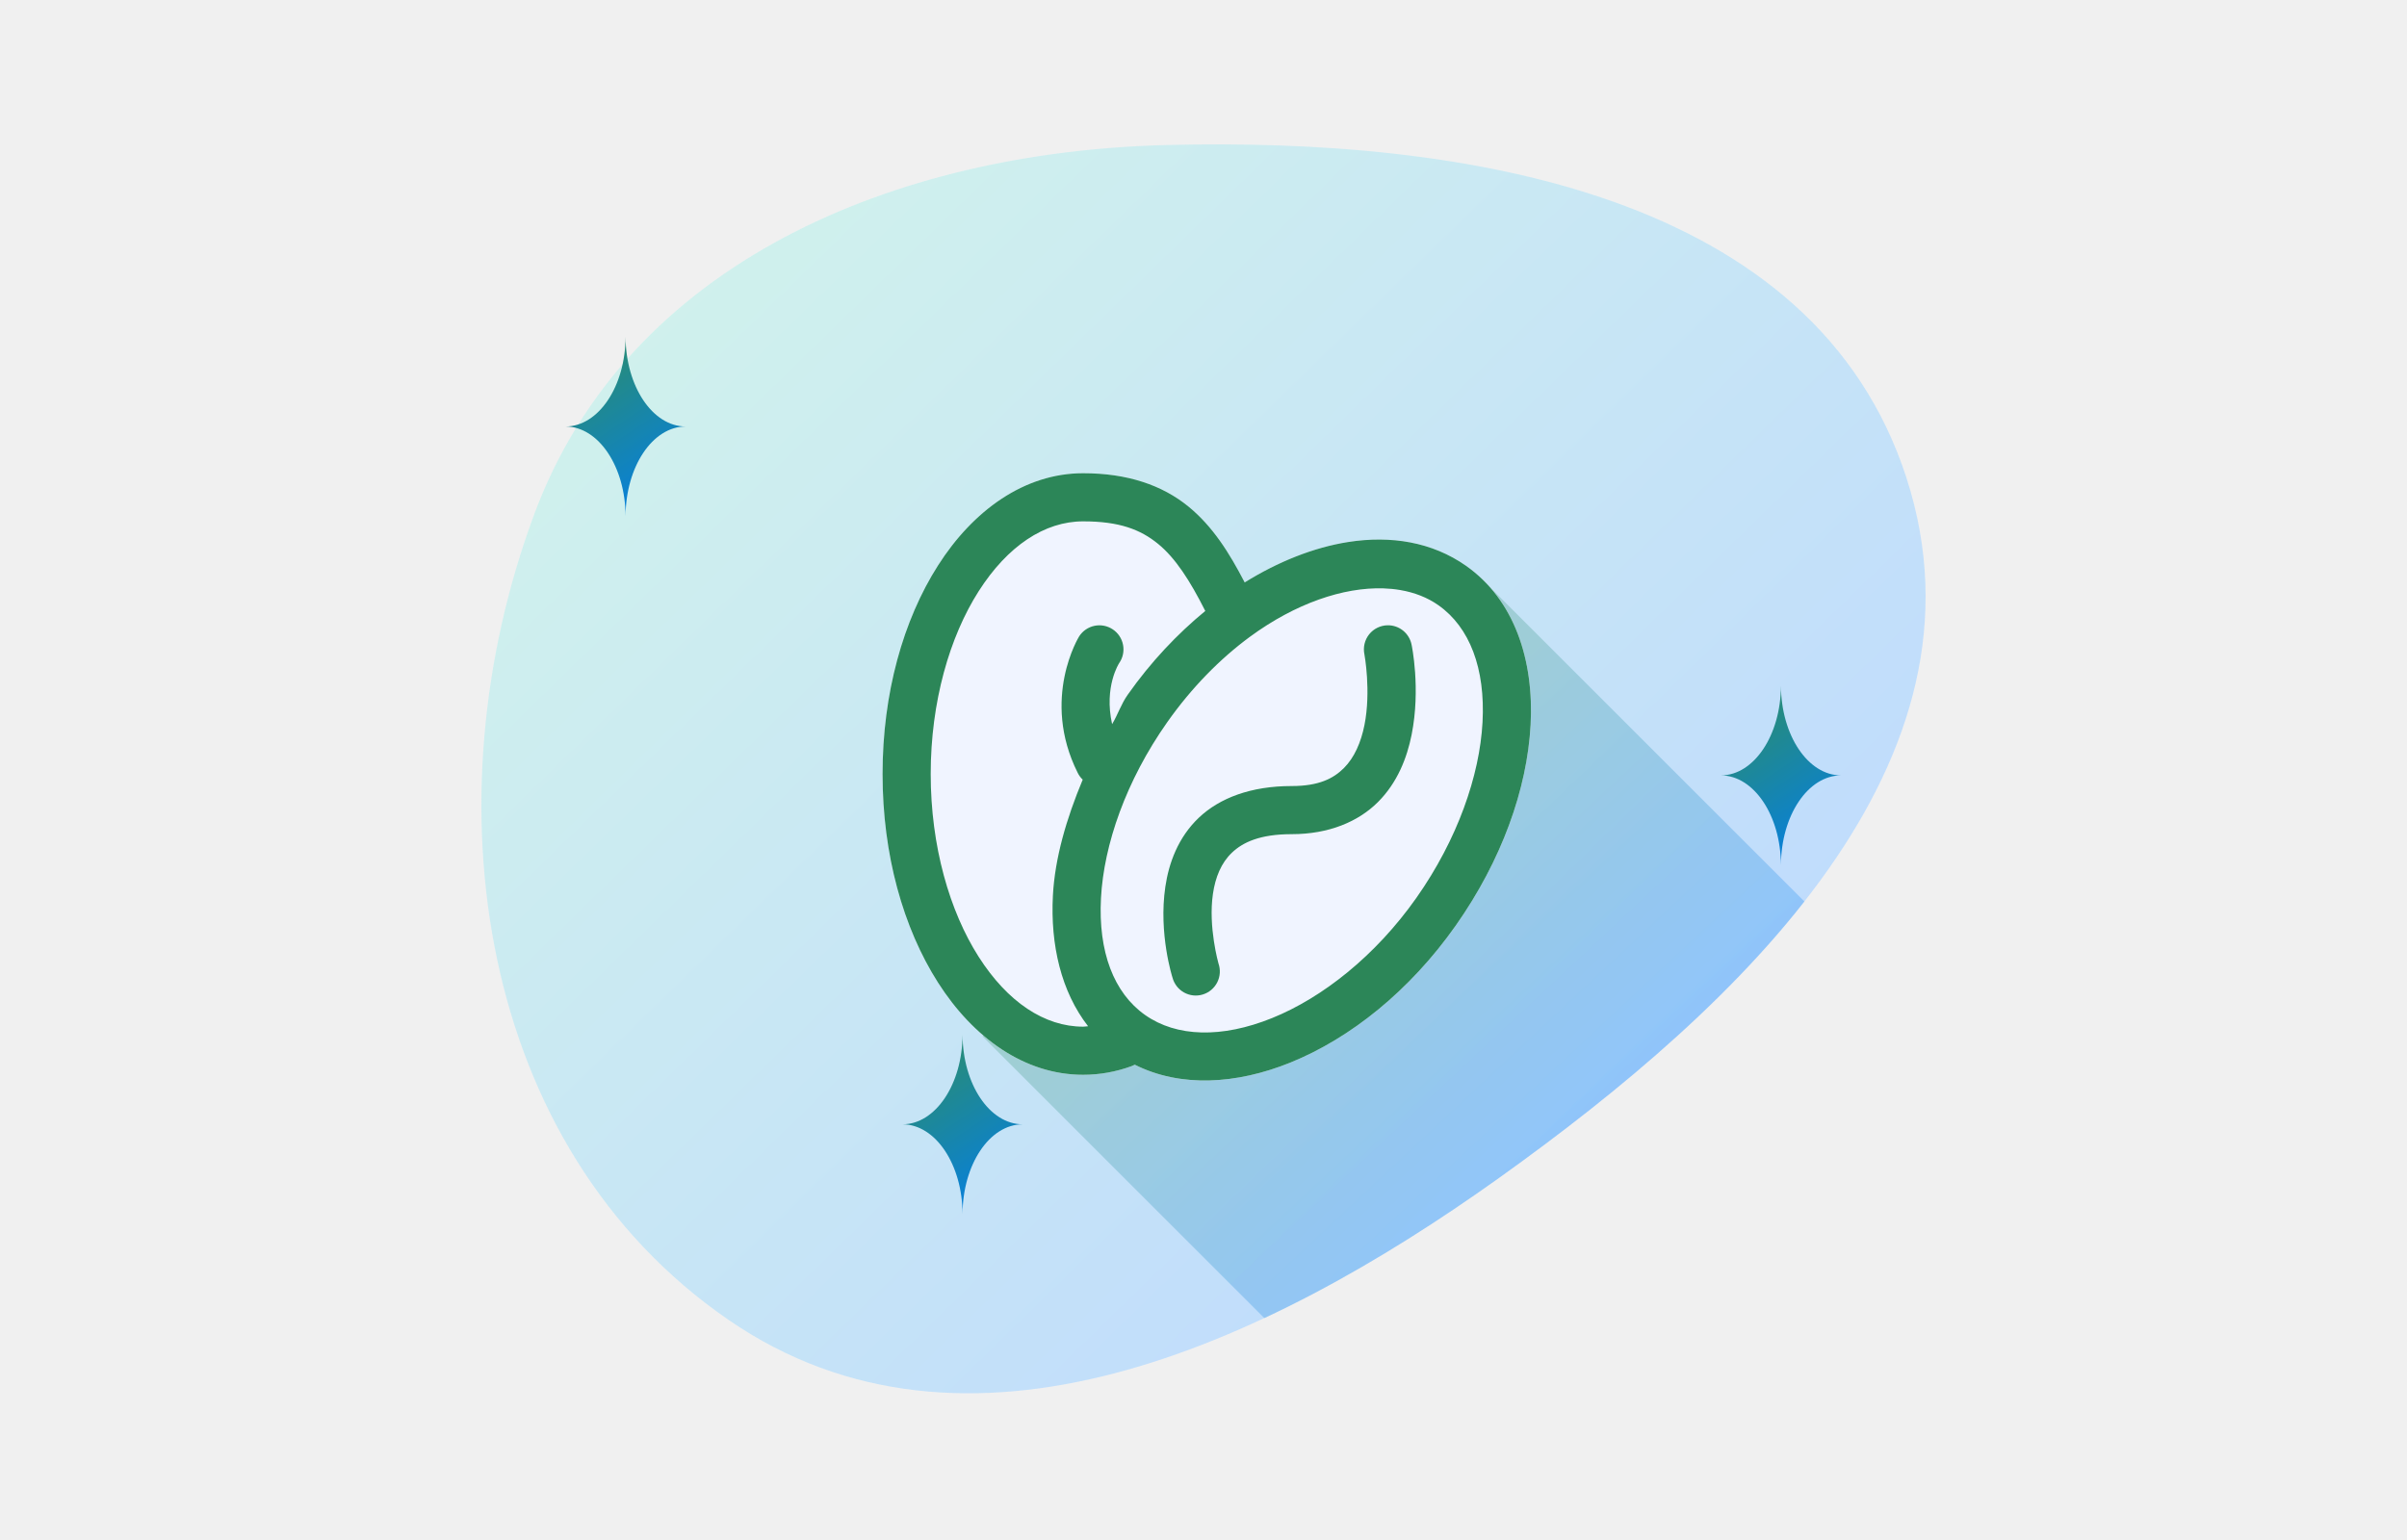
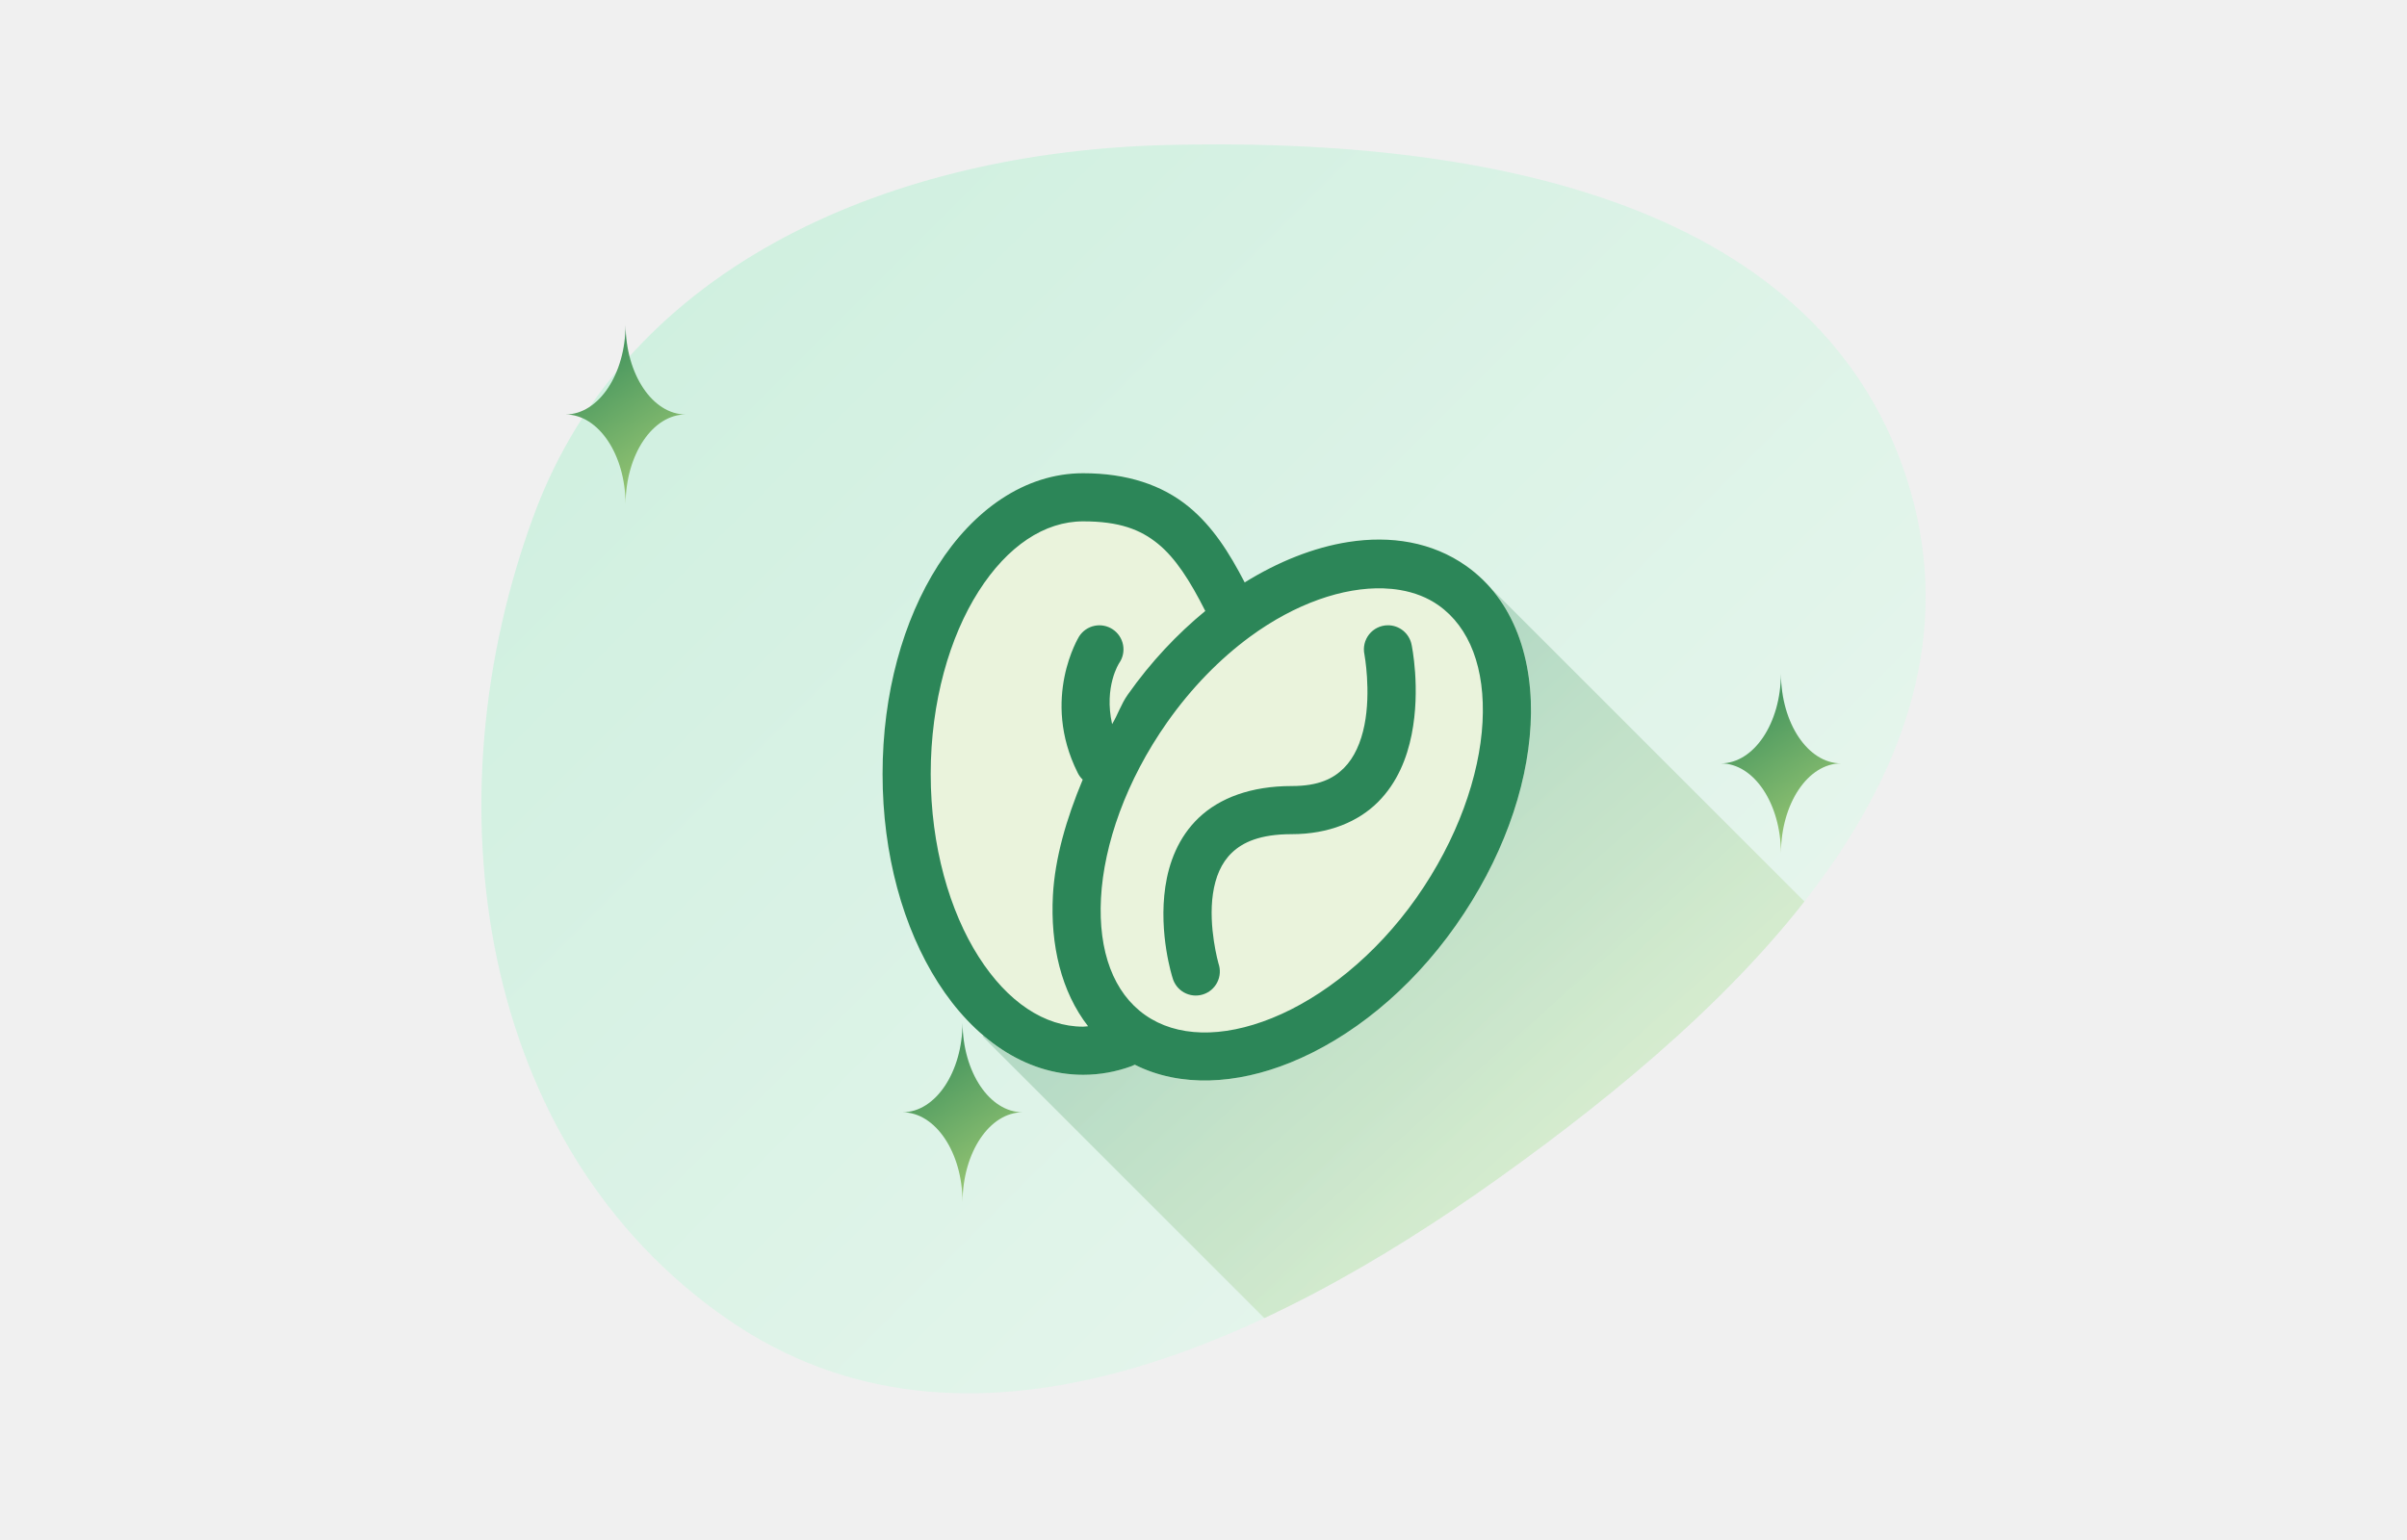
<svg xmlns="http://www.w3.org/2000/svg" width="200" height="128" viewBox="0 0 200 128" fill="none">
-   <g clip-path="url(#clip0_717_187)">
-     <path fill-rule="evenodd" clip-rule="evenodd" d="M96.821 12.057C121.699 11.407 150.77 16.058 158.417 39.74C166.04 63.347 144.726 83.486 124.544 97.911C105.029 111.859 80.287 123.307 60.532 109.702C39.62 95.302 35.552 66.52 44.398 42.72C52.194 21.741 74.447 12.642 96.821 12.057Z" fill="#F0F4FF" />
-     <path fill-rule="evenodd" clip-rule="evenodd" d="M96.821 12.057C121.699 11.407 150.77 16.058 158.417 39.74C166.04 63.347 144.726 83.486 124.544 97.911C105.029 111.859 80.287 123.307 60.532 109.702C39.62 95.302 35.552 66.52 44.398 42.72C52.194 21.741 74.447 12.642 96.821 12.057Z" fill="url(#paint0_linear_717_187)" fill-opacity="0.2" />
-     <path d="M56.999 35.449C56.992 35.449 56.986 35.449 56.98 35.449C54.23 35.449 51.998 32.119 51.98 28C51.962 32.109 49.741 35.434 47 35.449C47 35.449 47 35.449 47 35.449C49.741 35.464 51.962 38.789 51.98 42.898C51.998 38.779 54.23 35.449 56.98 35.449C56.986 35.449 56.992 35.449 56.999 35.449C56.999 35.449 56.999 35.449 56.999 35.449Z" fill="url(#paint1_linear_717_187)" />
-     <path d="M152.999 64.449C152.992 64.449 152.986 64.449 152.98 64.449C150.23 64.449 147.998 61.119 147.98 57C147.962 61.109 145.741 64.434 143 64.449C143 64.449 143 64.449 143 64.449C145.741 64.464 147.962 67.789 147.98 71.898C147.998 67.779 150.23 64.449 152.98 64.449C152.986 64.449 152.992 64.449 152.999 64.449C152.999 64.449 152.999 64.449 152.999 64.449Z" fill="url(#paint2_linear_717_187)" />
-     <path d="M84.999 93.449C84.992 93.449 84.986 93.449 84.98 93.449C82.23 93.449 79.998 90.119 79.98 86C79.962 90.109 77.741 93.434 75 93.449C75 93.449 75 93.449 75 93.449C77.741 93.464 79.962 96.789 79.98 100.898C79.998 96.779 82.23 93.449 84.98 93.449C84.986 93.449 84.992 93.449 84.999 93.449C84.999 93.449 84.999 93.449 84.999 93.449Z" fill="url(#paint3_linear_717_187)" />
-     <mask id="mask0_717_187" style="mask-type:alpha" maskUnits="userSpaceOnUse" x="0" y="0" width="200" height="128">
-       <path fill-rule="evenodd" clip-rule="evenodd" d="M96.821 12.057C121.699 11.407 150.77 16.058 158.417 39.74C166.04 63.347 144.726 83.486 124.544 97.911C105.029 111.859 80.287 123.307 60.532 109.702C39.62 95.302 35.552 66.52 44.398 42.72C52.194 21.741 74.447 12.642 96.821 12.057Z" fill="#F0F4FF" />
-       <path fill-rule="evenodd" clip-rule="evenodd" d="M96.821 12.057C121.699 11.407 150.77 16.058 158.417 39.74C166.04 63.347 144.726 83.486 124.544 97.911C105.029 111.859 80.287 123.307 60.532 109.702C39.62 95.302 35.552 66.52 44.398 42.72C52.194 21.741 74.447 12.642 96.821 12.057Z" fill="url(#paint4_linear_717_187)" fill-opacity="0.2" />
+   <g clip-path="url(#clip0_1311_261)">
+     <path fill-rule="evenodd" clip-rule="evenodd" d="M96.821 12.057C121.699 11.407 150.77 16.058 158.417 39.74C166.04 63.347 144.726 83.486 124.544 97.911C105.029 111.859 80.287 123.307 60.532 109.702C39.62 95.302 35.552 66.52 44.398 42.72C52.194 21.741 74.447 12.642 96.821 12.057Z" fill="#E2F6EC" />
+     <path fill-rule="evenodd" clip-rule="evenodd" d="M96.821 12.057C121.699 11.407 150.77 16.058 158.417 39.74C166.04 63.347 144.726 83.486 124.544 97.911C105.029 111.859 80.287 123.307 60.532 109.702C39.62 95.302 35.552 66.52 44.398 42.72C52.194 21.741 74.447 12.642 96.821 12.057Z" fill="url(#paint0_linear_1311_261)" fill-opacity="0.2" />
+     <path d="M56.999 34.449C56.992 34.449 56.986 34.449 56.98 34.449C54.23 34.449 51.998 31.119 51.98 27C51.962 31.109 49.741 34.434 47 34.449C47 34.449 47 34.449 47 34.449C49.741 34.464 51.962 37.789 51.98 41.898C51.998 37.779 54.23 34.449 56.98 34.449C56.986 34.449 56.992 34.449 56.999 34.449C56.999 34.449 56.999 34.449 56.999 34.449Z" fill="url(#paint1_linear_1311_261)" />
+     <path d="M152.999 63.449C152.992 63.449 152.986 63.449 152.98 63.449C150.23 63.449 147.998 60.119 147.98 56C147.962 60.109 145.741 63.434 143 63.449C143 63.449 143 63.449 143 63.449C145.741 63.464 147.962 66.789 147.98 70.898C147.998 66.779 150.23 63.449 152.98 63.449C152.986 63.449 152.992 63.449 152.999 63.449C152.999 63.449 152.999 63.449 152.999 63.449Z" fill="url(#paint2_linear_1311_261)" />
+     <path d="M84.999 92.449C84.992 92.449 84.986 92.449 84.98 92.449C82.23 92.449 79.998 89.119 79.98 85C79.962 89.109 77.741 92.434 75 92.449C75 92.449 75 92.449 75 92.449C77.741 92.464 79.962 95.789 79.98 99.898C79.998 95.779 82.23 92.449 84.98 92.449C84.986 92.449 84.992 92.449 84.999 92.449C84.999 92.449 84.999 92.449 84.999 92.449Z" fill="url(#paint3_linear_1311_261)" />
+     <mask id="mask0_1311_261" style="mask-type:alpha" maskUnits="userSpaceOnUse" x="0" y="0" width="200" height="128">
+       <path fill-rule="evenodd" clip-rule="evenodd" d="M96.821 12.057C121.699 11.407 150.77 16.058 158.417 39.74C166.04 63.347 144.726 83.486 124.544 97.911C105.029 111.859 80.287 123.307 60.532 109.702C39.62 95.302 35.552 66.52 44.398 42.72C52.194 21.741 74.447 12.642 96.821 12.057Z" fill="#E2F6EC" />
+       <path fill-rule="evenodd" clip-rule="evenodd" d="M96.821 12.057C121.699 11.407 150.77 16.058 158.417 39.74C166.04 63.347 144.726 83.486 124.544 97.911C105.029 111.859 80.287 123.307 60.532 109.702C39.62 95.302 35.552 66.52 44.398 42.72C52.194 21.741 74.447 12.642 96.821 12.057Z" fill="url(#paint4_linear_1311_261)" fill-opacity="0.2" />
    </mask>
-     <g mask="url(#mask0_717_187)">
-       <path opacity="0.25" d="M152.2 77.2L123.5 48.5L81.641 86.141L107.5 112L152.2 77.2Z" fill="url(#paint5_linear_717_187)" />
+     <g mask="url(#mask0_1311_261)">
+       <path opacity="0.25" d="M152.2 77.2L123.5 48.5L81.641 86.141L107.5 112L152.2 77.2Z" fill="url(#paint5_linear_1311_261)" />
    </g>
-     <path d="M77.943 46.995C80.845 42.444 85.102 39.333 90 39.333C93.665 39.333 96.563 40.315 98.758 42.109C100.762 43.749 102.14 45.937 103.422 48.409C106.199 46.687 109.148 45.503 112.018 45.052C115.568 44.495 118.994 45.044 121.818 47.031C125.831 49.856 127.466 54.865 127.18 60.237C126.893 65.609 124.76 71.53 120.961 76.927C117.151 82.338 112.219 86.298 107.193 88.328C102.747 90.124 98.087 90.407 94.292 88.495C94.204 88.542 94.112 88.583 94.018 88.617C92.739 89.084 91.385 89.333 90 89.333C85.102 89.333 80.845 86.223 77.943 81.672C75.04 77.121 73.333 71.029 73.333 64.333C73.333 57.637 75.04 51.546 77.943 46.995Z" fill="#F0F4FF" />
+     <path d="M77.943 46.995C80.845 42.444 85.102 39.333 90 39.333C93.665 39.333 96.563 40.315 98.758 42.109C100.762 43.749 102.14 45.937 103.422 48.409C106.199 46.687 109.148 45.503 112.018 45.052C115.568 44.495 118.994 45.044 121.818 47.031C125.831 49.856 127.466 54.865 127.18 60.237C126.893 65.609 124.76 71.53 120.961 76.927C117.151 82.338 112.219 86.298 107.193 88.328C102.747 90.124 98.087 90.407 94.292 88.495C94.204 88.542 94.112 88.583 94.018 88.617C92.739 89.084 91.385 89.333 90 89.333C85.102 89.333 80.845 86.223 77.943 81.672C75.04 77.121 73.333 71.029 73.333 64.333C73.333 57.637 75.04 51.546 77.943 46.995Z" fill="#EAF3DC" />
    <path d="M90 39.333C85.102 39.333 80.845 42.444 77.943 46.995C75.04 51.546 73.333 57.637 73.333 64.333C73.333 71.029 75.04 77.121 77.943 81.672C80.845 86.223 85.102 89.333 90 89.333C91.385 89.333 92.739 89.084 94.018 88.617C94.112 88.583 94.204 88.542 94.292 88.495C98.087 90.407 102.747 90.124 107.193 88.328C112.219 86.298 117.151 82.338 120.961 76.927C124.76 71.53 126.893 65.609 127.18 60.237C127.466 54.865 125.831 49.856 121.818 47.031C118.994 45.044 115.568 44.495 112.018 45.052C109.148 45.503 106.199 46.687 103.422 48.409C102.14 45.937 100.762 43.749 98.758 42.109C96.563 40.315 93.665 39.333 90 39.333ZM90 43.333C93.002 43.333 94.759 44.006 96.227 45.206C97.671 46.387 98.873 48.254 100.148 50.781C97.818 52.697 95.622 55.017 93.706 57.74C93.148 58.531 92.891 59.379 92.406 60.19C91.709 57.058 92.997 55.109 92.997 55.109C93.148 54.891 93.254 54.645 93.308 54.385C93.363 54.126 93.365 53.858 93.315 53.597C93.265 53.337 93.164 53.089 93.017 52.867C92.87 52.646 92.681 52.457 92.46 52.31C92.239 52.163 91.992 52.061 91.731 52.01C91.471 51.96 91.203 51.962 90.943 52.016C90.683 52.07 90.437 52.175 90.218 52.325C89.999 52.475 89.813 52.668 89.669 52.891C89.669 52.891 86.46 58.058 89.544 64.227C89.648 64.442 89.79 64.637 89.963 64.802C88.602 68.063 87.652 71.328 87.487 74.43C87.268 78.537 88.177 82.428 90.409 85.297C90.272 85.304 90.138 85.333 90 85.333C86.797 85.333 83.721 83.294 81.315 79.521C78.909 75.748 77.333 70.34 77.333 64.333C77.333 58.327 78.909 52.919 81.315 49.146C83.721 45.373 86.797 43.333 90 43.333ZM114.958 48.904C115.434 48.919 115.898 48.965 116.344 49.042C117.533 49.245 118.608 49.663 119.516 50.302C122.126 52.14 123.423 55.565 123.185 60.023C122.947 64.481 121.096 69.786 117.69 74.625C114.293 79.45 109.875 82.931 105.695 84.62C101.516 86.308 97.762 86.202 95.151 84.365C92.54 82.527 91.244 79.101 91.482 74.643C91.72 70.185 93.57 64.881 96.977 60.042C99.016 57.145 101.388 54.745 103.851 52.932C107.624 50.158 111.626 48.793 114.958 48.904ZM115.302 51.971C115.006 51.975 114.714 52.045 114.448 52.175C114.182 52.305 113.948 52.493 113.763 52.725C113.579 52.957 113.448 53.227 113.38 53.515C113.312 53.804 113.31 54.104 113.372 54.393C113.372 54.393 113.938 57.443 113.372 60.273C113.089 61.689 112.542 62.963 111.669 63.836C110.796 64.709 109.583 65.333 107.333 65.333C103.947 65.333 101.343 66.322 99.612 67.966C97.881 69.611 97.117 71.749 96.828 73.708C96.251 77.626 97.422 81.25 97.422 81.25C97.49 81.511 97.61 81.755 97.775 81.969C97.939 82.182 98.146 82.36 98.381 82.492C98.617 82.623 98.876 82.706 99.144 82.735C99.412 82.763 99.683 82.738 99.941 82.659C100.199 82.58 100.438 82.45 100.645 82.277C100.851 82.103 101.02 81.89 101.142 81.649C101.264 81.408 101.336 81.146 101.353 80.877C101.371 80.608 101.334 80.338 101.245 80.083C101.245 80.083 100.379 77.04 100.784 74.292C100.986 72.917 101.466 71.723 102.367 70.867C103.268 70.012 104.683 69.333 107.333 69.333C110.417 69.333 112.87 68.291 114.497 66.664C116.124 65.037 116.911 62.978 117.294 61.06C118.061 57.224 117.294 53.607 117.294 53.607C117.208 53.143 116.961 52.725 116.597 52.425C116.232 52.126 115.774 51.965 115.302 51.971Z" fill="#2C8658" />
  </g>
  <defs>
-     <linearGradient id="paint0_linear_717_187" x1="125.5" y1="101.5" x2="49.5" y2="23.5" gradientUnits="userSpaceOnUse">
-       <stop stop-color="#007DF2" />
-       <stop offset="1" stop-color="#53EA9F" />
+     <linearGradient id="paint0_linear_1311_261" x1="125.5" y1="101.5" x2="50" y2="26" gradientUnits="userSpaceOnUse">
+       <stop stop-color="#F1F0EC" />
+       <stop offset="1" stop-color="#84D6AC" />
    </linearGradient>
-     <linearGradient id="paint1_linear_717_187" x1="47" y1="28" x2="57" y2="43" gradientUnits="userSpaceOnUse">
-       <stop stop-color="#308F5F" />
-       <stop offset="1" stop-color="#007DF2" />
+     <linearGradient id="paint1_linear_1311_261" x1="47" y1="27" x2="57" y2="42" gradientUnits="userSpaceOnUse">
+       <stop stop-color="#2C8658" />
+       <stop offset="1" stop-color="#ACD278" />
    </linearGradient>
-     <linearGradient id="paint2_linear_717_187" x1="143" y1="57" x2="153" y2="72" gradientUnits="userSpaceOnUse">
-       <stop stop-color="#308F5F" />
-       <stop offset="1" stop-color="#007DF2" />
+     <linearGradient id="paint2_linear_1311_261" x1="143" y1="56" x2="153" y2="71" gradientUnits="userSpaceOnUse">
+       <stop stop-color="#2C8658" />
+       <stop offset="1" stop-color="#ACD278" />
    </linearGradient>
-     <linearGradient id="paint3_linear_717_187" x1="75" y1="86" x2="85" y2="101" gradientUnits="userSpaceOnUse">
-       <stop stop-color="#308F5F" />
-       <stop offset="1" stop-color="#007DF2" />
+     <linearGradient id="paint3_linear_1311_261" x1="75" y1="85" x2="85" y2="100" gradientUnits="userSpaceOnUse">
+       <stop stop-color="#2C8658" />
+       <stop offset="1" stop-color="#ACD278" />
    </linearGradient>
-     <linearGradient id="paint4_linear_717_187" x1="125.5" y1="101.5" x2="49.5" y2="23.5" gradientUnits="userSpaceOnUse">
-       <stop stop-color="#007DF2" />
-       <stop offset="1" stop-color="#53EA9F" />
+     <linearGradient id="paint4_linear_1311_261" x1="125.5" y1="101.5" x2="50" y2="26" gradientUnits="userSpaceOnUse">
+       <stop stop-color="#F1F0EC" />
+       <stop offset="1" stop-color="#84D6AC" />
    </linearGradient>
-     <linearGradient id="paint5_linear_717_187" x1="94.831" y1="73.5" x2="121.533" y2="102.073" gradientUnits="userSpaceOnUse">
-       <stop stop-color="#308F5F" />
-       <stop offset="1" stop-color="#007DF2" />
+     <linearGradient id="paint5_linear_1311_261" x1="100" y1="67.84" x2="128.018" y2="99.59" gradientUnits="userSpaceOnUse">
+       <stop stop-color="#2C8658" />
+       <stop offset="1" stop-color="#ACD278" />
    </linearGradient>
-     <clipPath id="clip0_717_187">
+     <clipPath id="clip0_1311_261">
      <rect width="200" height="128" fill="white" />
    </clipPath>
  </defs>
</svg>
